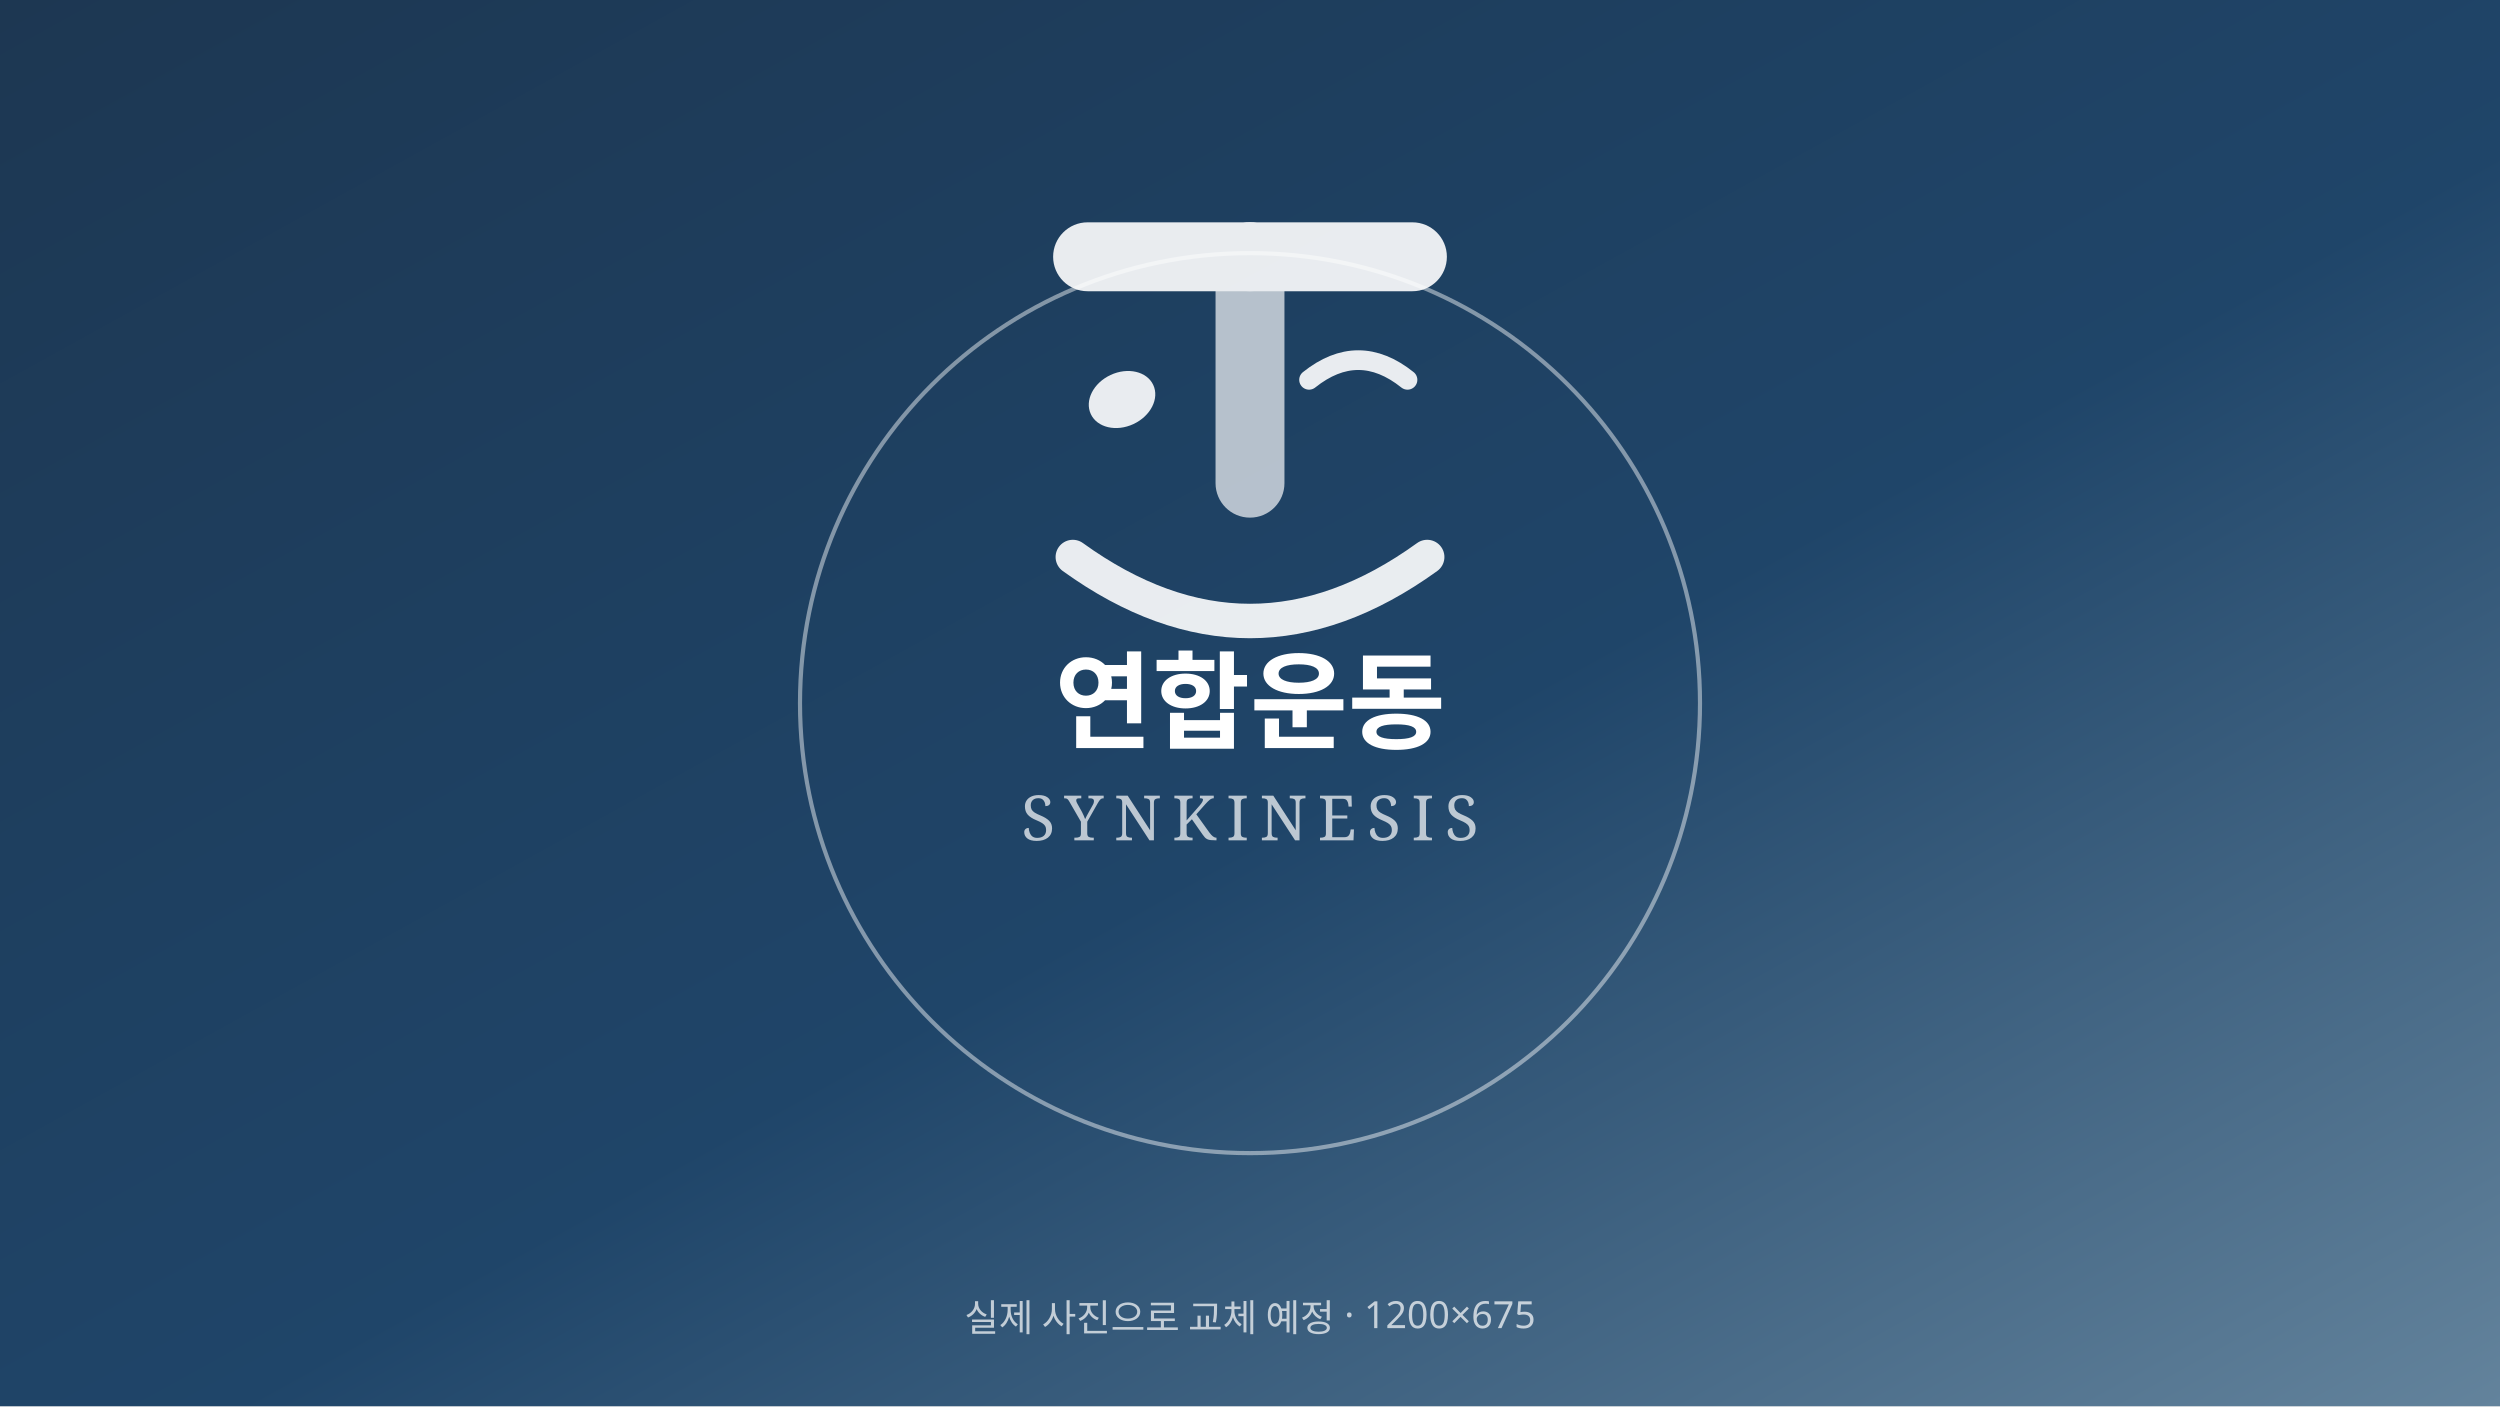
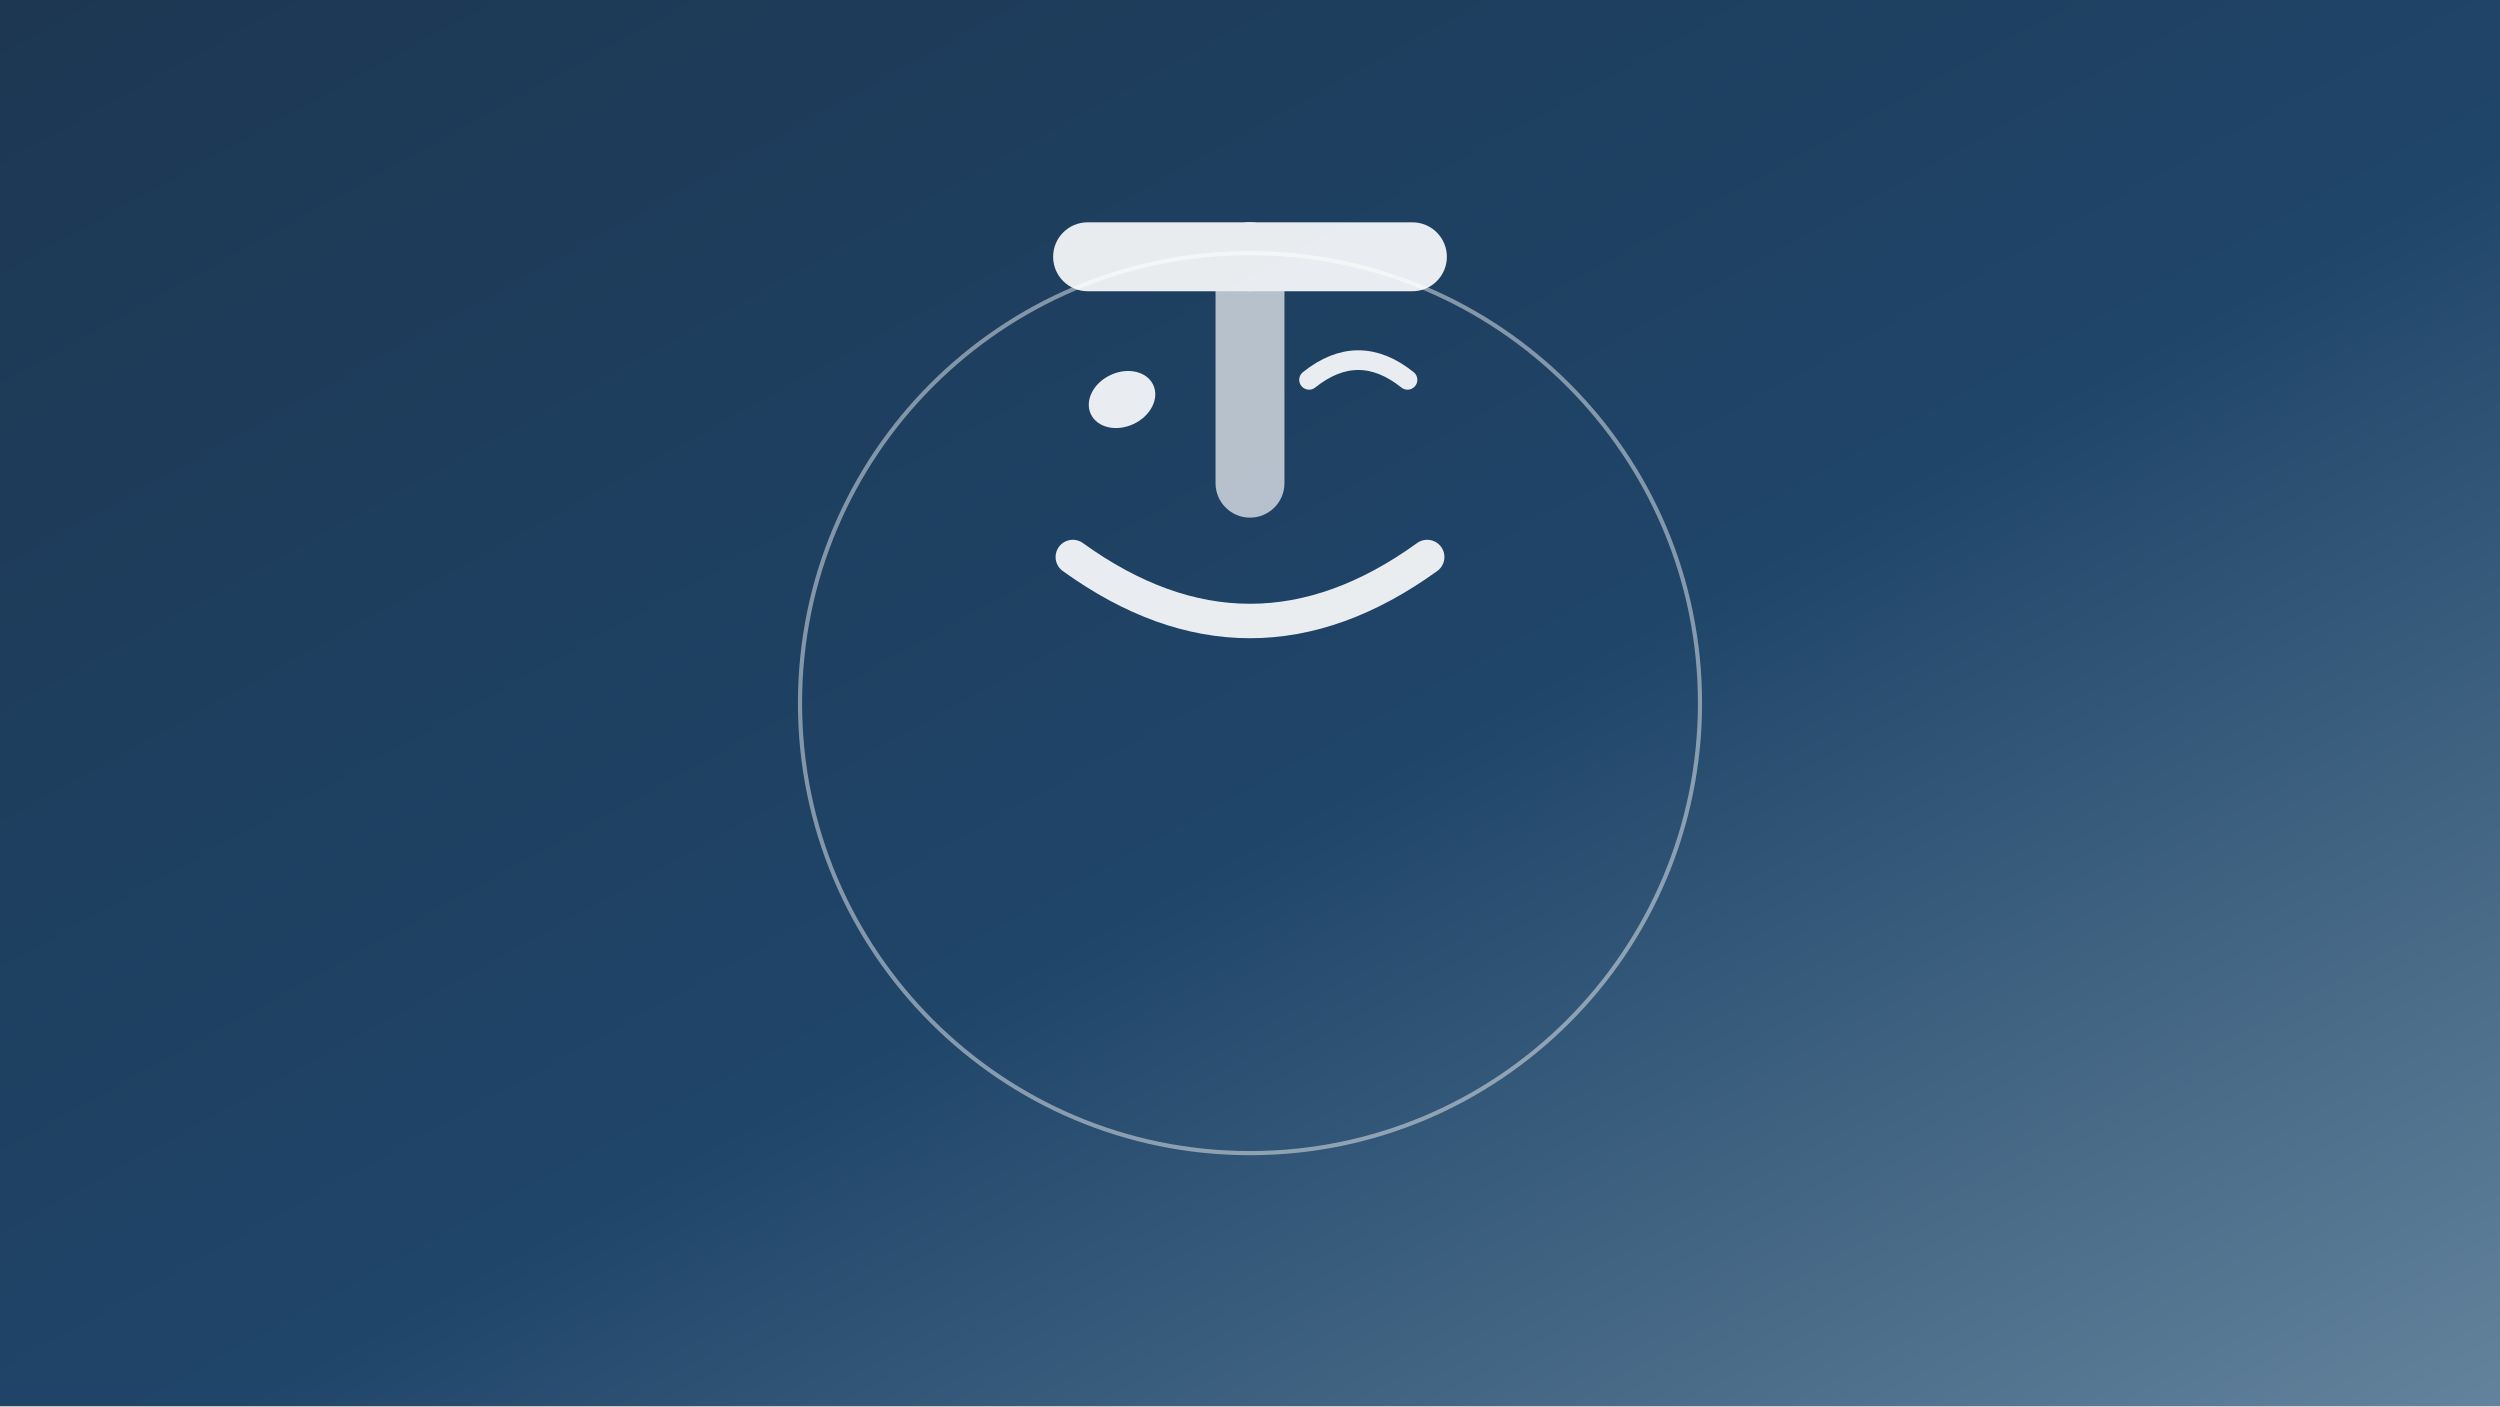
<svg xmlns="http://www.w3.org/2000/svg" viewBox="0 0 1200 675" width="1200" height="675" role="img" aria-label="연합운동 (자리표시 이미지)">
  <defs>
    <linearGradient id="g" x1="0" y1="0" x2="1" y2="1">
      <stop offset="0" stop-color="#1D3752" />
      <stop offset=".55" stop-color="#1F4569" />
      <stop offset="1" stop-color="#63839C" />
    </linearGradient>
  </defs>
  <rect width="1200" height="675" fill="url(#g)" />
  <circle cx="600" cy="337.5" r="216" fill="none" stroke="rgba(255,255,255,.45)" stroke-width="2" />
  <g transform="translate(496.05,92.5425) scale(2.3625)" opacity=".9">
    <rect x="4" y="6" width="80" height="14" rx="7" fill="#FFFFFF" />
    <rect x="37" y="6" width="14" height="60" rx="7" fill="rgba(255,255,255,.75)" />
    <rect x="37" y="6" width="14" height="14" rx="7" fill="#FFFFFF" />
    <ellipse cx="18" cy="42" rx="7" ry="5.5" transform="rotate(-25 18 42)" fill="#FFFFFF" />
    <path d="M56 38 Q66 30 76 38" fill="none" stroke="#FFFFFF" stroke-width="4" stroke-linecap="round" />
    <path d="M8 74 Q44 100 80 74" fill="none" stroke="#FFFFFF" stroke-width="7" stroke-linecap="round" />
  </g>
-   <text x="600" y="355.35" text-anchor="middle" font-family="'Nanum Myeongjo', 'Cormorant Garamond', serif" font-size="51" font-weight="700" fill="#FFFFFF">연합운동</text>
-   <text x="600" y="403.35" text-anchor="middle" font-family="'Cormorant Garamond', 'Nanum Myeongjo', serif" font-size="30" letter-spacing="5" fill="rgba(255,255,255,.7)">SYNKINESIS</text>
-   <text x="600" y="639" text-anchor="middle" font-family="Pretendard, sans-serif" font-size="18" fill="rgba(255,255,255,.7)">실제 사진으로 교체 예정 · 1200×675</text>
</svg>
